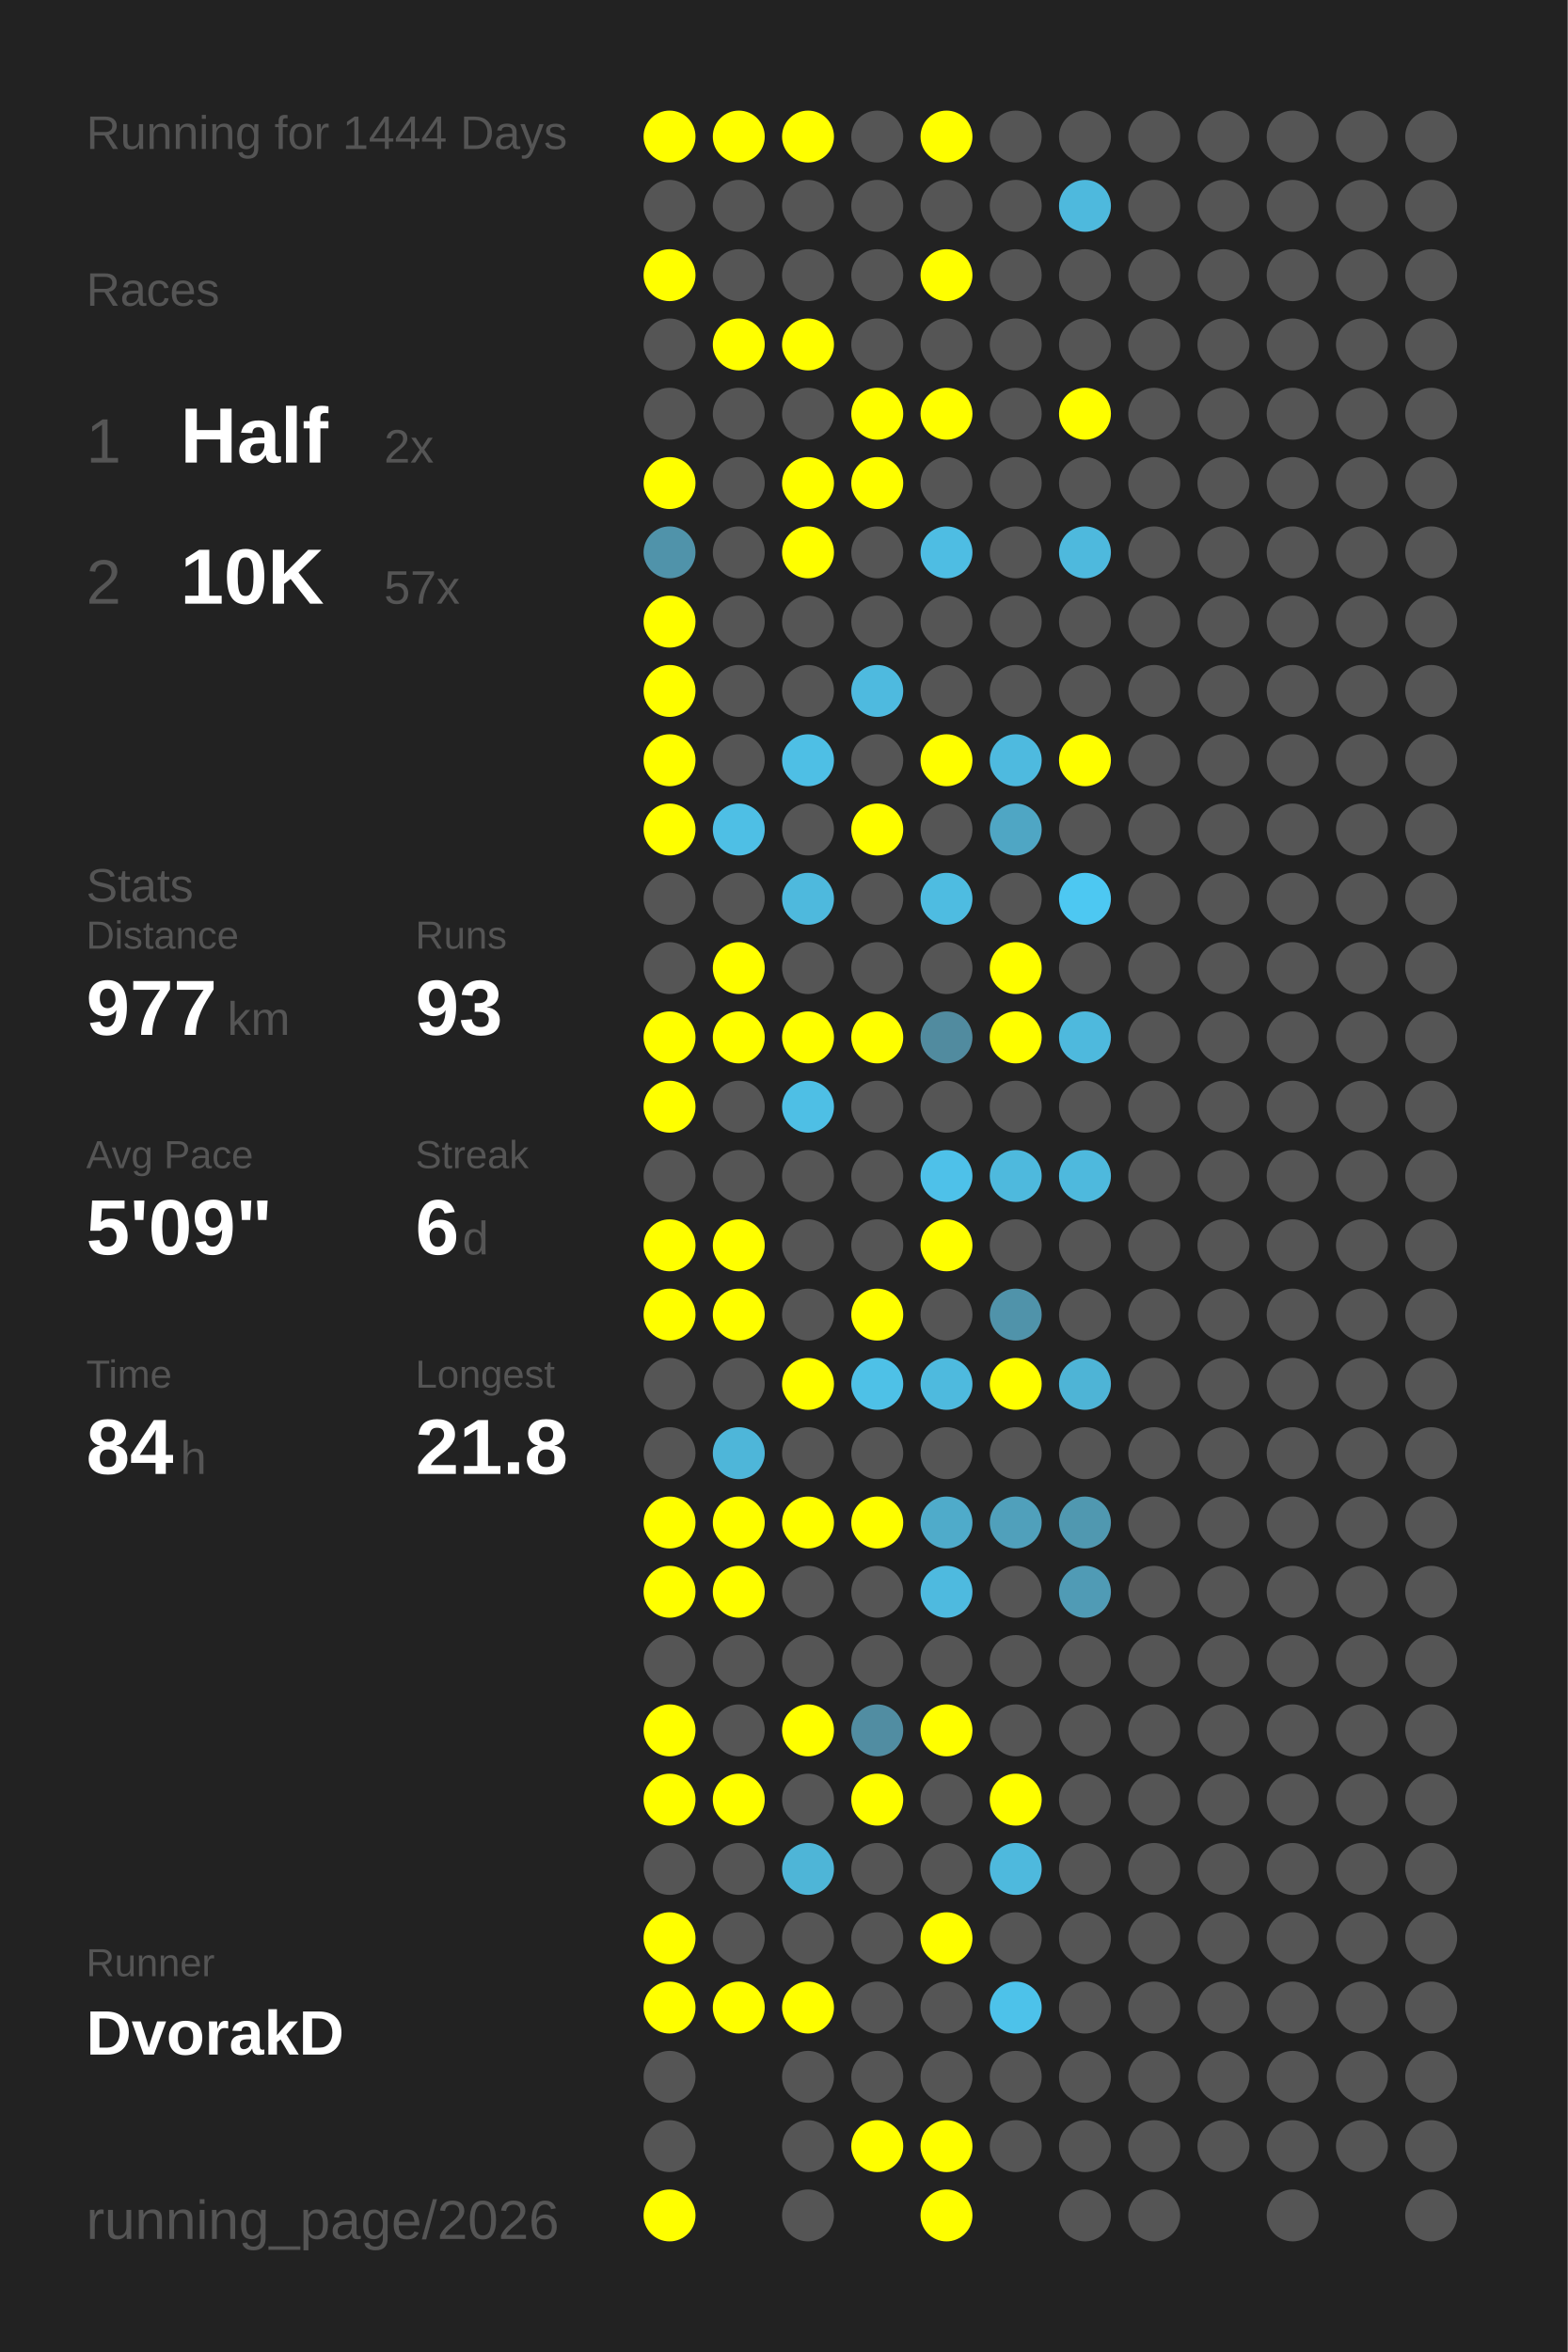
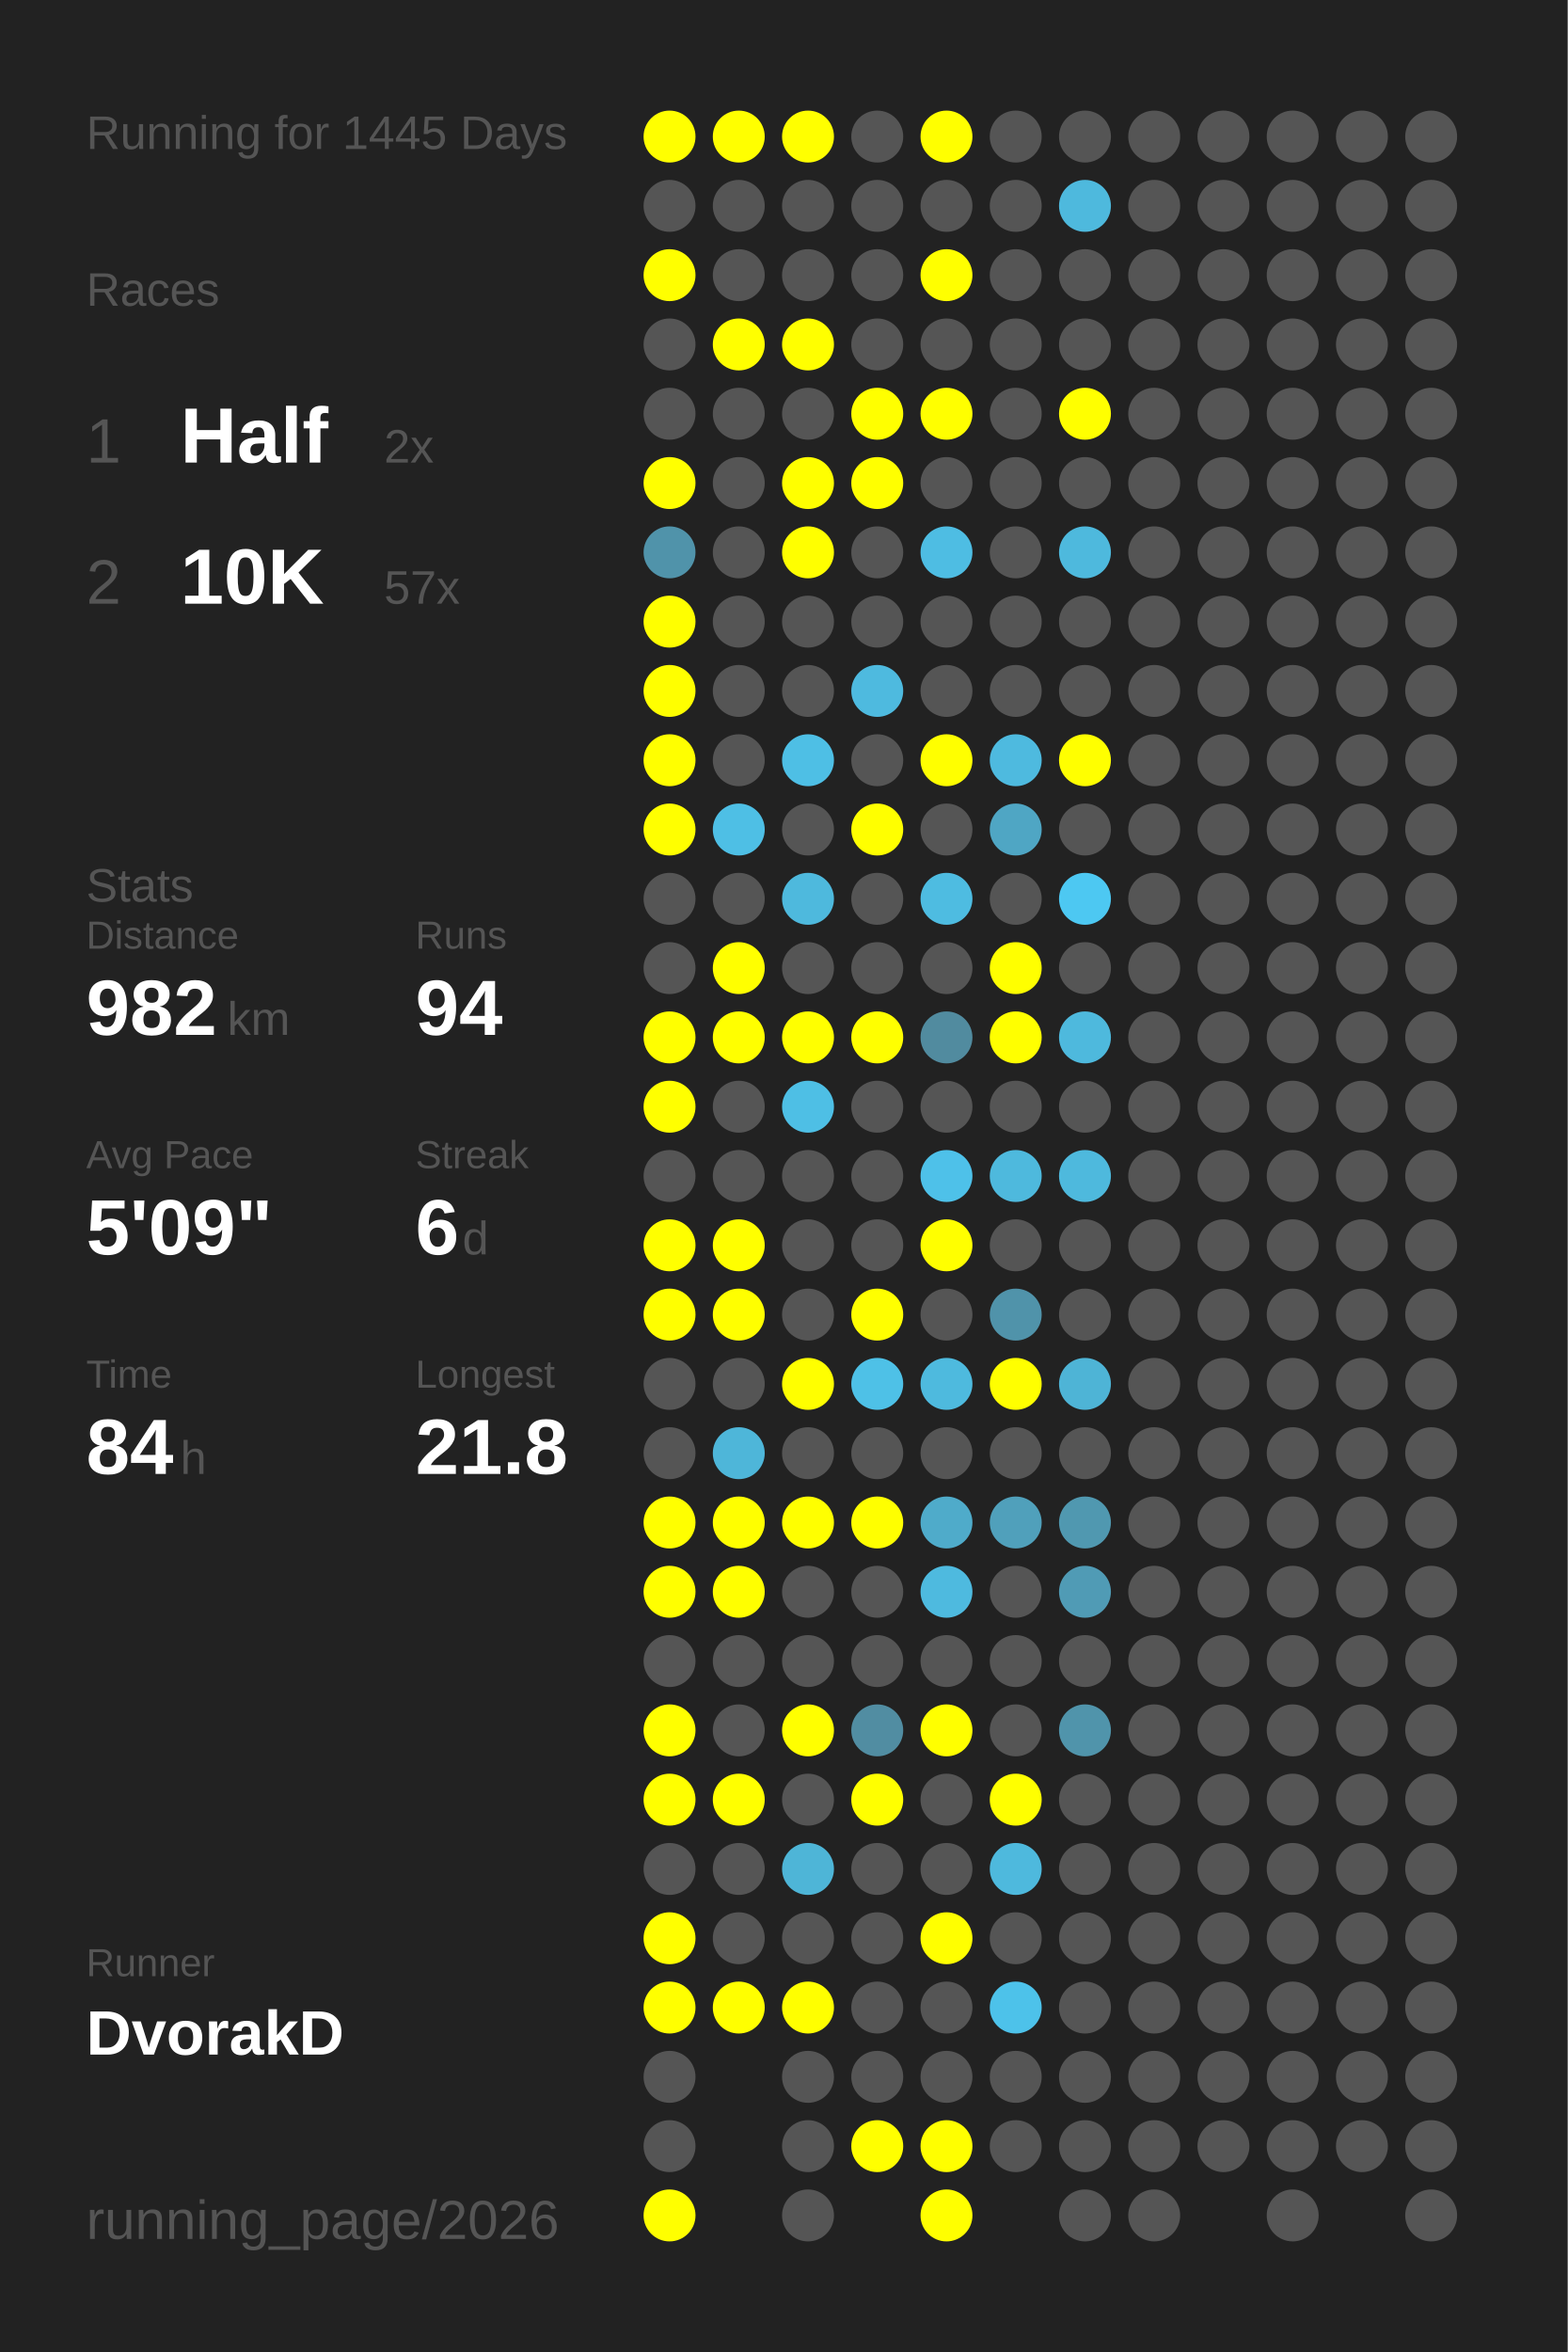
<svg xmlns="http://www.w3.org/2000/svg" baseProfile="full" height="300mm" version="1.1" viewBox="0,0,200,300" width="200mm">
  <defs />
  <rect fill="#222222" height="300" width="200" x="0" y="0" />
-   <text fill="#555555" style="font-size:6px; font-family:Arial;" x="11" y="19">Running for 1444 Days</text>
+   <text fill="#555555" style="font-size:6px; font-family:Arial;" x="11" y="19">Running for 1445 Days</text>
  <text fill="#555555" style="font-size:6px; font-family:Arial;" x="11" y="39">Races</text>
  <text fill="#555555" style="font-size:8px; font-family:Arial;" x="11" y="59">1</text>
  <text fill="#FFFFFF" style="font-size:10px; font-family:Arial; font-weight:bold;" x="23" y="59">Half</text>
  <text fill="#555555" style="font-size:6px; font-family:Arial;" x="49" y="59">2x</text>
  <text fill="#555555" style="font-size:8px; font-family:Arial;" x="11" y="77">2</text>
  <text fill="#FFFFFF" style="font-size:10px; font-family:Arial; font-weight:bold;" x="23" y="77">10K</text>
  <text fill="#555555" style="font-size:6px; font-family:Arial;" x="49" y="77">57x</text>
  <text fill="#555555" style="font-size:6px; font-family:Arial;" x="11" y="115">Stats</text>
  <text fill="#555555" style="font-size:5px; font-family:Arial;" x="11" y="121">Distance</text>
-   <text fill="#FFFFFF" style="font-size:10px; font-family:Arial; font-weight:bold;" x="11" y="132">977</text>
+   <text fill="#FFFFFF" style="font-size:10px; font-family:Arial; font-weight:bold;" x="11" y="132">982</text>
  <text fill="#555555" style="font-size:6px; font-family:Arial;" x="29" y="132">km</text>
  <text fill="#555555" style="font-size:5px; font-family:Arial;" x="53" y="121">Runs</text>
-   <text fill="#FFFFFF" style="font-size:10px; font-family:Arial; font-weight:bold;" x="53" y="132">93</text>
+   <text fill="#FFFFFF" style="font-size:10px; font-family:Arial; font-weight:bold;" x="53" y="132">94</text>
  <text fill="#555555" style="font-size:5px; font-family:Arial;" x="11" y="149">Avg Pace</text>
  <text fill="#FFFFFF" style="font-size:10px; font-family:Arial; font-weight:bold;" x="11" y="160">5'09"</text>
  <text fill="#555555" style="font-size:5px; font-family:Arial;" x="53" y="149">Streak</text>
  <text fill="#FFFFFF" style="font-size:10px; font-family:Arial; font-weight:bold;" x="53" y="160">6</text>
  <text fill="#555555" style="font-size:6px; font-family:Arial;" x="59" y="160">d</text>
  <text fill="#555555" style="font-size:5px; font-family:Arial;" x="11" y="177">Time</text>
  <text fill="#FFFFFF" style="font-size:10px; font-family:Arial; font-weight:bold;" x="11" y="188">84</text>
  <text fill="#555555" style="font-size:6px; font-family:Arial;" x="23" y="188">h</text>
  <text fill="#555555" style="font-size:5px; font-family:Arial;" x="53" y="177">Longest</text>
  <text fill="#FFFFFF" style="font-size:10px; font-family:Arial; font-weight:bold;" x="53" y="188">21.8</text>
  <text fill="#555555" style="font-size:5px; font-family:Arial;" x="11" y="252.065">Runner</text>
  <text fill="#FFFFFF" style="font-size:8px; font-family:Arial; font-weight:bold;" x="11" y="262.065">DvorakD</text>
  <text fill="#555555" style="font-size:7px; font-family:Arial;" x="11" y="285.581">running_page/2026</text>
  <circle cx="85.417" cy="17.419" fill="#FFFF00" r="3.312" />
  <circle cx="85.417" cy="26.258" fill="#555555" r="3.312" />
  <circle cx="85.417" cy="35.097" fill="#FFFF00" r="3.312" />
  <circle cx="85.417" cy="43.935" fill="#555555" r="3.312" />
  <circle cx="85.417" cy="52.774" fill="#555555" r="3.312" />
  <circle cx="85.417" cy="61.613" fill="#FFFF00" r="3.312" />
  <circle cx="85.417" cy="70.452" fill="#5093aa" r="3.312" />
  <circle cx="85.417" cy="79.29" fill="#FFFF00" r="3.312" />
  <circle cx="85.417" cy="88.129" fill="#FFFF00" r="3.312" />
  <circle cx="85.417" cy="96.968" fill="#FFFF00" r="3.312" />
  <circle cx="85.417" cy="105.806" fill="#FFFF00" r="3.312" />
  <circle cx="85.417" cy="114.645" fill="#555555" r="3.312" />
  <circle cx="85.417" cy="123.484" fill="#555555" r="3.312" />
  <circle cx="85.417" cy="132.323" fill="#FFFF00" r="3.312" />
  <circle cx="85.417" cy="141.161" fill="#FFFF00" r="3.312" />
  <circle cx="85.417" cy="150" fill="#555555" r="3.312" />
  <circle cx="85.417" cy="158.839" fill="#FFFF00" r="3.312" />
  <circle cx="85.417" cy="167.677" fill="#FFFF00" r="3.312" />
  <circle cx="85.417" cy="176.516" fill="#555555" r="3.312" />
  <circle cx="85.417" cy="185.355" fill="#555555" r="3.312" />
  <circle cx="85.417" cy="194.194" fill="#FFFF00" r="3.312" />
  <circle cx="85.417" cy="203.032" fill="#FFFF00" r="3.312" />
  <circle cx="85.417" cy="211.871" fill="#555555" r="3.312" />
  <circle cx="85.417" cy="220.71" fill="#FFFF00" r="3.312" />
  <circle cx="85.417" cy="229.548" fill="#FFFF00" r="3.312" />
  <circle cx="85.417" cy="238.387" fill="#555555" r="3.312" />
  <circle cx="85.417" cy="247.226" fill="#FFFF00" r="3.312" />
  <circle cx="85.417" cy="256.065" fill="#FFFF00" r="3.312" />
  <circle cx="85.417" cy="264.903" fill="#555555" r="3.312" />
  <circle cx="85.417" cy="273.742" fill="#555555" r="3.312" />
  <circle cx="85.417" cy="282.581" fill="#FFFF00" r="3.312" />
  <circle cx="94.25" cy="17.419" fill="#FFFF00" r="3.312" />
  <circle cx="94.25" cy="26.258" fill="#555555" r="3.312" />
  <circle cx="94.25" cy="35.097" fill="#555555" r="3.312" />
  <circle cx="94.25" cy="43.935" fill="#FFFF00" r="3.312" />
  <circle cx="94.25" cy="52.774" fill="#555555" r="3.312" />
  <circle cx="94.25" cy="61.613" fill="#555555" r="3.312" />
  <circle cx="94.25" cy="70.452" fill="#555555" r="3.312" />
  <circle cx="94.25" cy="79.29" fill="#555555" r="3.312" />
  <circle cx="94.25" cy="88.129" fill="#555555" r="3.312" />
  <circle cx="94.25" cy="96.968" fill="#555555" r="3.312" />
  <circle cx="94.25" cy="105.806" fill="#4ebfe5" r="3.312" />
  <circle cx="94.25" cy="114.645" fill="#555555" r="3.312" />
  <circle cx="94.25" cy="123.484" fill="#FFFF00" r="3.312" />
  <circle cx="94.25" cy="132.323" fill="#FFFF00" r="3.312" />
  <circle cx="94.25" cy="141.161" fill="#555555" r="3.312" />
  <circle cx="94.25" cy="150" fill="#555555" r="3.312" />
  <circle cx="94.25" cy="158.839" fill="#FFFF00" r="3.312" />
  <circle cx="94.25" cy="167.677" fill="#FFFF00" r="3.312" />
  <circle cx="94.25" cy="176.516" fill="#555555" r="3.312" />
  <circle cx="94.25" cy="185.355" fill="#4eb6d9" r="3.312" />
  <circle cx="94.25" cy="194.194" fill="#FFFF00" r="3.312" />
  <circle cx="94.25" cy="203.032" fill="#FFFF00" r="3.312" />
  <circle cx="94.25" cy="211.871" fill="#555555" r="3.312" />
  <circle cx="94.25" cy="220.71" fill="#555555" r="3.312" />
  <circle cx="94.25" cy="229.548" fill="#FFFF00" r="3.312" />
  <circle cx="94.25" cy="238.387" fill="#555555" r="3.312" />
  <circle cx="94.25" cy="247.226" fill="#555555" r="3.312" />
  <circle cx="94.25" cy="256.065" fill="#FFFF00" r="3.312" />
  <circle cx="103.083" cy="17.419" fill="#FFFF00" r="3.312" />
  <circle cx="103.083" cy="26.258" fill="#555555" r="3.312" />
  <circle cx="103.083" cy="35.097" fill="#555555" r="3.312" />
  <circle cx="103.083" cy="43.935" fill="#FFFF00" r="3.312" />
  <circle cx="103.083" cy="52.774" fill="#555555" r="3.312" />
  <circle cx="103.083" cy="61.613" fill="#FFFF00" r="3.312" />
  <circle cx="103.083" cy="70.452" fill="#FFFF00" r="3.312" />
  <circle cx="103.083" cy="79.29" fill="#555555" r="3.312" />
  <circle cx="103.083" cy="88.129" fill="#555555" r="3.312" />
  <circle cx="103.083" cy="96.968" fill="#4ebfe5" r="3.312" />
  <circle cx="103.083" cy="105.806" fill="#555555" r="3.312" />
  <circle cx="103.083" cy="114.645" fill="#4eb9dd" r="3.312" />
  <circle cx="103.083" cy="123.484" fill="#555555" r="3.312" />
  <circle cx="103.083" cy="132.323" fill="#FFFF00" r="3.312" />
  <circle cx="103.083" cy="141.161" fill="#4ebfe5" r="3.312" />
  <circle cx="103.083" cy="150" fill="#555555" r="3.312" />
  <circle cx="103.083" cy="158.839" fill="#555555" r="3.312" />
  <circle cx="103.083" cy="167.677" fill="#555555" r="3.312" />
  <circle cx="103.083" cy="176.516" fill="#FFFF00" r="3.312" />
  <circle cx="103.083" cy="185.355" fill="#555555" r="3.312" />
  <circle cx="103.083" cy="194.194" fill="#FFFF00" r="3.312" />
  <circle cx="103.083" cy="203.032" fill="#555555" r="3.312" />
  <circle cx="103.083" cy="211.871" fill="#555555" r="3.312" />
  <circle cx="103.083" cy="220.71" fill="#FFFF00" r="3.312" />
  <circle cx="103.083" cy="229.548" fill="#555555" r="3.312" />
  <circle cx="103.083" cy="238.387" fill="#4eb5d7" r="3.312" />
  <circle cx="103.083" cy="247.226" fill="#555555" r="3.312" />
  <circle cx="103.083" cy="256.065" fill="#FFFF00" r="3.312" />
  <circle cx="103.083" cy="264.903" fill="#555555" r="3.312" />
  <circle cx="103.083" cy="273.742" fill="#555555" r="3.312" />
  <circle cx="103.083" cy="282.581" fill="#555555" r="3.312" />
  <circle cx="111.917" cy="17.419" fill="#555555" r="3.312" />
  <circle cx="111.917" cy="26.258" fill="#555555" r="3.312" />
  <circle cx="111.917" cy="35.097" fill="#555555" r="3.312" />
  <circle cx="111.917" cy="43.935" fill="#555555" r="3.312" />
  <circle cx="111.917" cy="52.774" fill="#FFFF00" r="3.312" />
  <circle cx="111.917" cy="61.613" fill="#FFFF00" r="3.312" />
  <circle cx="111.917" cy="70.452" fill="#555555" r="3.312" />
  <circle cx="111.917" cy="79.29" fill="#555555" r="3.312" />
  <circle cx="111.917" cy="88.129" fill="#4ebadf" r="3.312" />
  <circle cx="111.917" cy="96.968" fill="#555555" r="3.312" />
  <circle cx="111.917" cy="105.806" fill="#FFFF00" r="3.312" />
  <circle cx="111.917" cy="114.645" fill="#555555" r="3.312" />
  <circle cx="111.917" cy="123.484" fill="#555555" r="3.312" />
  <circle cx="111.917" cy="132.323" fill="#FFFF00" r="3.312" />
  <circle cx="111.917" cy="141.161" fill="#555555" r="3.312" />
  <circle cx="111.917" cy="150" fill="#555555" r="3.312" />
  <circle cx="111.917" cy="158.839" fill="#555555" r="3.312" />
  <circle cx="111.917" cy="167.677" fill="#FFFF00" r="3.312" />
  <circle cx="111.917" cy="176.516" fill="#4ec1e7" r="3.312" />
  <circle cx="111.917" cy="185.355" fill="#555555" r="3.312" />
  <circle cx="111.917" cy="194.194" fill="#FFFF00" r="3.312" />
  <circle cx="111.917" cy="203.032" fill="#555555" r="3.312" />
  <circle cx="111.917" cy="211.871" fill="#555555" r="3.312" />
  <circle cx="111.917" cy="220.71" fill="#518da2" r="3.312" />
  <circle cx="111.917" cy="229.548" fill="#FFFF00" r="3.312" />
  <circle cx="111.917" cy="238.387" fill="#555555" r="3.312" />
  <circle cx="111.917" cy="247.226" fill="#555555" r="3.312" />
  <circle cx="111.917" cy="256.065" fill="#555555" r="3.312" />
  <circle cx="111.917" cy="264.903" fill="#555555" r="3.312" />
  <circle cx="111.917" cy="273.742" fill="#FFFF00" r="3.312" />
  <circle cx="120.75" cy="17.419" fill="#FFFF00" r="3.312" />
  <circle cx="120.75" cy="26.258" fill="#555555" r="3.312" />
  <circle cx="120.75" cy="35.097" fill="#FFFF00" r="3.312" />
  <circle cx="120.75" cy="43.935" fill="#555555" r="3.312" />
  <circle cx="120.75" cy="52.774" fill="#FFFF00" r="3.312" />
  <circle cx="120.75" cy="61.613" fill="#555555" r="3.312" />
  <circle cx="120.75" cy="70.452" fill="#4ebde3" r="3.312" />
  <circle cx="120.75" cy="79.29" fill="#555555" r="3.312" />
  <circle cx="120.75" cy="88.129" fill="#555555" r="3.312" />
  <circle cx="120.75" cy="96.968" fill="#FFFF00" r="3.312" />
  <circle cx="120.75" cy="105.806" fill="#555555" r="3.312" />
  <circle cx="120.75" cy="114.645" fill="#4ebce1" r="3.312" />
  <circle cx="120.75" cy="123.484" fill="#555555" r="3.312" />
  <circle cx="120.75" cy="132.323" fill="#518b9f" r="3.312" />
  <circle cx="120.75" cy="141.161" fill="#555555" r="3.312" />
  <circle cx="120.75" cy="150" fill="#4ec1e9" r="3.312" />
  <circle cx="120.75" cy="158.839" fill="#FFFF00" r="3.312" />
  <circle cx="120.75" cy="167.677" fill="#555555" r="3.312" />
  <circle cx="120.75" cy="176.516" fill="#4ebade" r="3.312" />
  <circle cx="120.75" cy="185.355" fill="#555555" r="3.312" />
  <circle cx="120.75" cy="194.194" fill="#4fabca" r="3.312" />
  <circle cx="120.75" cy="203.032" fill="#4ebadf" r="3.312" />
  <circle cx="120.75" cy="211.871" fill="#555555" r="3.312" />
  <circle cx="120.75" cy="220.71" fill="#FFFF00" r="3.312" />
  <circle cx="120.75" cy="229.548" fill="#555555" r="3.312" />
  <circle cx="120.75" cy="238.387" fill="#555555" r="3.312" />
  <circle cx="120.75" cy="247.226" fill="#FFFF00" r="3.312" />
  <circle cx="120.75" cy="256.065" fill="#555555" r="3.312" />
  <circle cx="120.75" cy="264.903" fill="#555555" r="3.312" />
  <circle cx="120.75" cy="273.742" fill="#FFFF00" r="3.312" />
  <circle cx="120.75" cy="282.581" fill="#FFFF00" r="3.312" />
  <circle cx="129.583" cy="17.419" fill="#555555" r="3.312" />
  <circle cx="129.583" cy="26.258" fill="#555555" r="3.312" />
  <circle cx="129.583" cy="35.097" fill="#555555" r="3.312" />
  <circle cx="129.583" cy="43.935" fill="#555555" r="3.312" />
  <circle cx="129.583" cy="52.774" fill="#555555" r="3.312" />
  <circle cx="129.583" cy="61.613" fill="#555555" r="3.312" />
  <circle cx="129.583" cy="70.452" fill="#555555" r="3.312" />
  <circle cx="129.583" cy="79.29" fill="#555555" r="3.312" />
  <circle cx="129.583" cy="88.129" fill="#555555" r="3.312" />
  <circle cx="129.583" cy="96.968" fill="#4ebadf" r="3.312" />
  <circle cx="129.583" cy="105.806" fill="#4fa6c4" r="3.312" />
  <circle cx="129.583" cy="114.645" fill="#555555" r="3.312" />
  <circle cx="129.583" cy="123.484" fill="#FFFF00" r="3.312" />
  <circle cx="129.583" cy="132.323" fill="#FFFF00" r="3.312" />
  <circle cx="129.583" cy="141.161" fill="#555555" r="3.312" />
  <circle cx="129.583" cy="150" fill="#4eb9dd" r="3.312" />
  <circle cx="129.583" cy="158.839" fill="#555555" r="3.312" />
  <circle cx="129.583" cy="167.677" fill="#5093aa" r="3.312" />
  <circle cx="129.583" cy="176.516" fill="#FFFF00" r="3.312" />
  <circle cx="129.583" cy="185.355" fill="#555555" r="3.312" />
  <circle cx="129.583" cy="194.194" fill="#50a0bb" r="3.312" />
  <circle cx="129.583" cy="203.032" fill="#555555" r="3.312" />
  <circle cx="129.583" cy="211.871" fill="#555555" r="3.312" />
  <circle cx="129.583" cy="220.71" fill="#555555" r="3.312" />
  <circle cx="129.583" cy="229.548" fill="#FFFF00" r="3.312" />
  <circle cx="129.583" cy="238.387" fill="#4eb9dd" r="3.312" />
  <circle cx="129.583" cy="247.226" fill="#555555" r="3.312" />
  <circle cx="129.583" cy="256.065" fill="#4dc2ea" r="3.312" />
  <circle cx="129.583" cy="264.903" fill="#555555" r="3.312" />
  <circle cx="129.583" cy="273.742" fill="#555555" r="3.312" />
  <circle cx="138.417" cy="17.419" fill="#555555" r="3.312" />
  <circle cx="138.417" cy="26.258" fill="#4eb9dd" r="3.312" />
  <circle cx="138.417" cy="35.097" fill="#555555" r="3.312" />
  <circle cx="138.417" cy="43.935" fill="#555555" r="3.312" />
  <circle cx="138.417" cy="52.774" fill="#FFFF00" r="3.312" />
  <circle cx="138.417" cy="61.613" fill="#555555" r="3.312" />
  <circle cx="138.417" cy="70.452" fill="#4eb9dd" r="3.312" />
  <circle cx="138.417" cy="79.29" fill="#555555" r="3.312" />
  <circle cx="138.417" cy="88.129" fill="#555555" r="3.312" />
  <circle cx="138.417" cy="96.968" fill="#FFFF00" r="3.312" />
  <circle cx="138.417" cy="105.806" fill="#555555" r="3.312" />
  <circle cx="138.417" cy="114.645" fill="#4dc8f2" r="3.312" />
  <circle cx="138.417" cy="123.484" fill="#555555" r="3.312" />
  <circle cx="138.417" cy="132.323" fill="#4eb9dd" r="3.312" />
  <circle cx="138.417" cy="141.161" fill="#555555" r="3.312" />
  <circle cx="138.417" cy="150" fill="#4eb9dd" r="3.312" />
  <circle cx="138.417" cy="158.839" fill="#555555" r="3.312" />
  <circle cx="138.417" cy="167.677" fill="#555555" r="3.312" />
  <circle cx="138.417" cy="176.516" fill="#4eb4d6" r="3.312" />
  <circle cx="138.417" cy="185.355" fill="#555555" r="3.312" />
  <circle cx="138.417" cy="194.194" fill="#5098b0" r="3.312" />
  <circle cx="138.417" cy="203.032" fill="#509bb5" r="3.312" />
  <circle cx="138.417" cy="211.871" fill="#555555" r="3.312" />
-   <circle cx="138.417" cy="220.71" fill="#555555" r="3.312" />
+   <circle cx="138.417" cy="220.71" fill="#5094ab" r="3.312" />
  <circle cx="138.417" cy="229.548" fill="#555555" r="3.312" />
  <circle cx="138.417" cy="238.387" fill="#555555" r="3.312" />
  <circle cx="138.417" cy="247.226" fill="#555555" r="3.312" />
  <circle cx="138.417" cy="256.065" fill="#555555" r="3.312" />
  <circle cx="138.417" cy="264.903" fill="#555555" r="3.312" />
  <circle cx="138.417" cy="273.742" fill="#555555" r="3.312" />
  <circle cx="138.417" cy="282.581" fill="#555555" r="3.312" />
  <circle cx="147.25" cy="17.419" fill="#555555" r="3.312" />
  <circle cx="147.25" cy="26.258" fill="#555555" r="3.312" />
  <circle cx="147.25" cy="35.097" fill="#555555" r="3.312" />
  <circle cx="147.25" cy="43.935" fill="#555555" r="3.312" />
  <circle cx="147.25" cy="52.774" fill="#555555" r="3.312" />
  <circle cx="147.25" cy="61.613" fill="#555555" r="3.312" />
  <circle cx="147.25" cy="70.452" fill="#555555" r="3.312" />
  <circle cx="147.25" cy="79.29" fill="#555555" r="3.312" />
  <circle cx="147.25" cy="88.129" fill="#555555" r="3.312" />
  <circle cx="147.25" cy="96.968" fill="#555555" r="3.312" />
  <circle cx="147.25" cy="105.806" fill="#555555" r="3.312" />
  <circle cx="147.25" cy="114.645" fill="#555555" r="3.312" />
  <circle cx="147.25" cy="123.484" fill="#555555" r="3.312" />
  <circle cx="147.25" cy="132.323" fill="#555555" r="3.312" />
  <circle cx="147.25" cy="141.161" fill="#555555" r="3.312" />
  <circle cx="147.25" cy="150" fill="#555555" r="3.312" />
  <circle cx="147.25" cy="158.839" fill="#555555" r="3.312" />
  <circle cx="147.25" cy="167.677" fill="#555555" r="3.312" />
  <circle cx="147.25" cy="176.516" fill="#555555" r="3.312" />
  <circle cx="147.25" cy="185.355" fill="#555555" r="3.312" />
  <circle cx="147.25" cy="194.194" fill="#555555" r="3.312" />
  <circle cx="147.25" cy="203.032" fill="#555555" r="3.312" />
  <circle cx="147.25" cy="211.871" fill="#555555" r="3.312" />
  <circle cx="147.25" cy="220.71" fill="#555555" r="3.312" />
  <circle cx="147.25" cy="229.548" fill="#555555" r="3.312" />
  <circle cx="147.25" cy="238.387" fill="#555555" r="3.312" />
  <circle cx="147.25" cy="247.226" fill="#555555" r="3.312" />
  <circle cx="147.25" cy="256.065" fill="#555555" r="3.312" />
  <circle cx="147.25" cy="264.903" fill="#555555" r="3.312" />
  <circle cx="147.25" cy="273.742" fill="#555555" r="3.312" />
  <circle cx="147.25" cy="282.581" fill="#555555" r="3.312" />
  <circle cx="156.083" cy="17.419" fill="#555555" r="3.312" />
  <circle cx="156.083" cy="26.258" fill="#555555" r="3.312" />
  <circle cx="156.083" cy="35.097" fill="#555555" r="3.312" />
  <circle cx="156.083" cy="43.935" fill="#555555" r="3.312" />
  <circle cx="156.083" cy="52.774" fill="#555555" r="3.312" />
  <circle cx="156.083" cy="61.613" fill="#555555" r="3.312" />
  <circle cx="156.083" cy="70.452" fill="#555555" r="3.312" />
  <circle cx="156.083" cy="79.29" fill="#555555" r="3.312" />
  <circle cx="156.083" cy="88.129" fill="#555555" r="3.312" />
  <circle cx="156.083" cy="96.968" fill="#555555" r="3.312" />
  <circle cx="156.083" cy="105.806" fill="#555555" r="3.312" />
  <circle cx="156.083" cy="114.645" fill="#555555" r="3.312" />
  <circle cx="156.083" cy="123.484" fill="#555555" r="3.312" />
  <circle cx="156.083" cy="132.323" fill="#555555" r="3.312" />
  <circle cx="156.083" cy="141.161" fill="#555555" r="3.312" />
  <circle cx="156.083" cy="150" fill="#555555" r="3.312" />
  <circle cx="156.083" cy="158.839" fill="#555555" r="3.312" />
  <circle cx="156.083" cy="167.677" fill="#555555" r="3.312" />
  <circle cx="156.083" cy="176.516" fill="#555555" r="3.312" />
  <circle cx="156.083" cy="185.355" fill="#555555" r="3.312" />
  <circle cx="156.083" cy="194.194" fill="#555555" r="3.312" />
  <circle cx="156.083" cy="203.032" fill="#555555" r="3.312" />
  <circle cx="156.083" cy="211.871" fill="#555555" r="3.312" />
  <circle cx="156.083" cy="220.71" fill="#555555" r="3.312" />
  <circle cx="156.083" cy="229.548" fill="#555555" r="3.312" />
  <circle cx="156.083" cy="238.387" fill="#555555" r="3.312" />
  <circle cx="156.083" cy="247.226" fill="#555555" r="3.312" />
  <circle cx="156.083" cy="256.065" fill="#555555" r="3.312" />
  <circle cx="156.083" cy="264.903" fill="#555555" r="3.312" />
  <circle cx="156.083" cy="273.742" fill="#555555" r="3.312" />
  <circle cx="164.917" cy="17.419" fill="#555555" r="3.312" />
  <circle cx="164.917" cy="26.258" fill="#555555" r="3.312" />
  <circle cx="164.917" cy="35.097" fill="#555555" r="3.312" />
  <circle cx="164.917" cy="43.935" fill="#555555" r="3.312" />
  <circle cx="164.917" cy="52.774" fill="#555555" r="3.312" />
  <circle cx="164.917" cy="61.613" fill="#555555" r="3.312" />
  <circle cx="164.917" cy="70.452" fill="#555555" r="3.312" />
  <circle cx="164.917" cy="79.29" fill="#555555" r="3.312" />
  <circle cx="164.917" cy="88.129" fill="#555555" r="3.312" />
  <circle cx="164.917" cy="96.968" fill="#555555" r="3.312" />
  <circle cx="164.917" cy="105.806" fill="#555555" r="3.312" />
  <circle cx="164.917" cy="114.645" fill="#555555" r="3.312" />
  <circle cx="164.917" cy="123.484" fill="#555555" r="3.312" />
  <circle cx="164.917" cy="132.323" fill="#555555" r="3.312" />
  <circle cx="164.917" cy="141.161" fill="#555555" r="3.312" />
  <circle cx="164.917" cy="150" fill="#555555" r="3.312" />
  <circle cx="164.917" cy="158.839" fill="#555555" r="3.312" />
  <circle cx="164.917" cy="167.677" fill="#555555" r="3.312" />
  <circle cx="164.917" cy="176.516" fill="#555555" r="3.312" />
  <circle cx="164.917" cy="185.355" fill="#555555" r="3.312" />
  <circle cx="164.917" cy="194.194" fill="#555555" r="3.312" />
  <circle cx="164.917" cy="203.032" fill="#555555" r="3.312" />
  <circle cx="164.917" cy="211.871" fill="#555555" r="3.312" />
  <circle cx="164.917" cy="220.71" fill="#555555" r="3.312" />
  <circle cx="164.917" cy="229.548" fill="#555555" r="3.312" />
  <circle cx="164.917" cy="238.387" fill="#555555" r="3.312" />
  <circle cx="164.917" cy="247.226" fill="#555555" r="3.312" />
  <circle cx="164.917" cy="256.065" fill="#555555" r="3.312" />
  <circle cx="164.917" cy="264.903" fill="#555555" r="3.312" />
  <circle cx="164.917" cy="273.742" fill="#555555" r="3.312" />
  <circle cx="164.917" cy="282.581" fill="#555555" r="3.312" />
  <circle cx="173.75" cy="17.419" fill="#555555" r="3.312" />
  <circle cx="173.75" cy="26.258" fill="#555555" r="3.312" />
  <circle cx="173.75" cy="35.097" fill="#555555" r="3.312" />
  <circle cx="173.75" cy="43.935" fill="#555555" r="3.312" />
  <circle cx="173.75" cy="52.774" fill="#555555" r="3.312" />
  <circle cx="173.75" cy="61.613" fill="#555555" r="3.312" />
  <circle cx="173.75" cy="70.452" fill="#555555" r="3.312" />
  <circle cx="173.75" cy="79.29" fill="#555555" r="3.312" />
  <circle cx="173.75" cy="88.129" fill="#555555" r="3.312" />
  <circle cx="173.75" cy="96.968" fill="#555555" r="3.312" />
  <circle cx="173.75" cy="105.806" fill="#555555" r="3.312" />
  <circle cx="173.75" cy="114.645" fill="#555555" r="3.312" />
  <circle cx="173.75" cy="123.484" fill="#555555" r="3.312" />
  <circle cx="173.75" cy="132.323" fill="#555555" r="3.312" />
  <circle cx="173.75" cy="141.161" fill="#555555" r="3.312" />
  <circle cx="173.75" cy="150" fill="#555555" r="3.312" />
  <circle cx="173.75" cy="158.839" fill="#555555" r="3.312" />
  <circle cx="173.75" cy="167.677" fill="#555555" r="3.312" />
  <circle cx="173.75" cy="176.516" fill="#555555" r="3.312" />
  <circle cx="173.75" cy="185.355" fill="#555555" r="3.312" />
  <circle cx="173.75" cy="194.194" fill="#555555" r="3.312" />
  <circle cx="173.75" cy="203.032" fill="#555555" r="3.312" />
  <circle cx="173.75" cy="211.871" fill="#555555" r="3.312" />
  <circle cx="173.75" cy="220.71" fill="#555555" r="3.312" />
  <circle cx="173.75" cy="229.548" fill="#555555" r="3.312" />
  <circle cx="173.75" cy="238.387" fill="#555555" r="3.312" />
  <circle cx="173.75" cy="247.226" fill="#555555" r="3.312" />
  <circle cx="173.75" cy="256.065" fill="#555555" r="3.312" />
  <circle cx="173.75" cy="264.903" fill="#555555" r="3.312" />
  <circle cx="173.75" cy="273.742" fill="#555555" r="3.312" />
  <circle cx="182.583" cy="17.419" fill="#555555" r="3.312" />
  <circle cx="182.583" cy="26.258" fill="#555555" r="3.312" />
  <circle cx="182.583" cy="35.097" fill="#555555" r="3.312" />
  <circle cx="182.583" cy="43.935" fill="#555555" r="3.312" />
  <circle cx="182.583" cy="52.774" fill="#555555" r="3.312" />
  <circle cx="182.583" cy="61.613" fill="#555555" r="3.312" />
  <circle cx="182.583" cy="70.452" fill="#555555" r="3.312" />
  <circle cx="182.583" cy="79.29" fill="#555555" r="3.312" />
  <circle cx="182.583" cy="88.129" fill="#555555" r="3.312" />
  <circle cx="182.583" cy="96.968" fill="#555555" r="3.312" />
  <circle cx="182.583" cy="105.806" fill="#555555" r="3.312" />
  <circle cx="182.583" cy="114.645" fill="#555555" r="3.312" />
  <circle cx="182.583" cy="123.484" fill="#555555" r="3.312" />
  <circle cx="182.583" cy="132.323" fill="#555555" r="3.312" />
  <circle cx="182.583" cy="141.161" fill="#555555" r="3.312" />
  <circle cx="182.583" cy="150" fill="#555555" r="3.312" />
  <circle cx="182.583" cy="158.839" fill="#555555" r="3.312" />
  <circle cx="182.583" cy="167.677" fill="#555555" r="3.312" />
  <circle cx="182.583" cy="176.516" fill="#555555" r="3.312" />
  <circle cx="182.583" cy="185.355" fill="#555555" r="3.312" />
  <circle cx="182.583" cy="194.194" fill="#555555" r="3.312" />
  <circle cx="182.583" cy="203.032" fill="#555555" r="3.312" />
  <circle cx="182.583" cy="211.871" fill="#555555" r="3.312" />
  <circle cx="182.583" cy="220.71" fill="#555555" r="3.312" />
  <circle cx="182.583" cy="229.548" fill="#555555" r="3.312" />
  <circle cx="182.583" cy="238.387" fill="#555555" r="3.312" />
  <circle cx="182.583" cy="247.226" fill="#555555" r="3.312" />
  <circle cx="182.583" cy="256.065" fill="#555555" r="3.312" />
  <circle cx="182.583" cy="264.903" fill="#555555" r="3.312" />
  <circle cx="182.583" cy="273.742" fill="#555555" r="3.312" />
  <circle cx="182.583" cy="282.581" fill="#555555" r="3.312" />
</svg>
